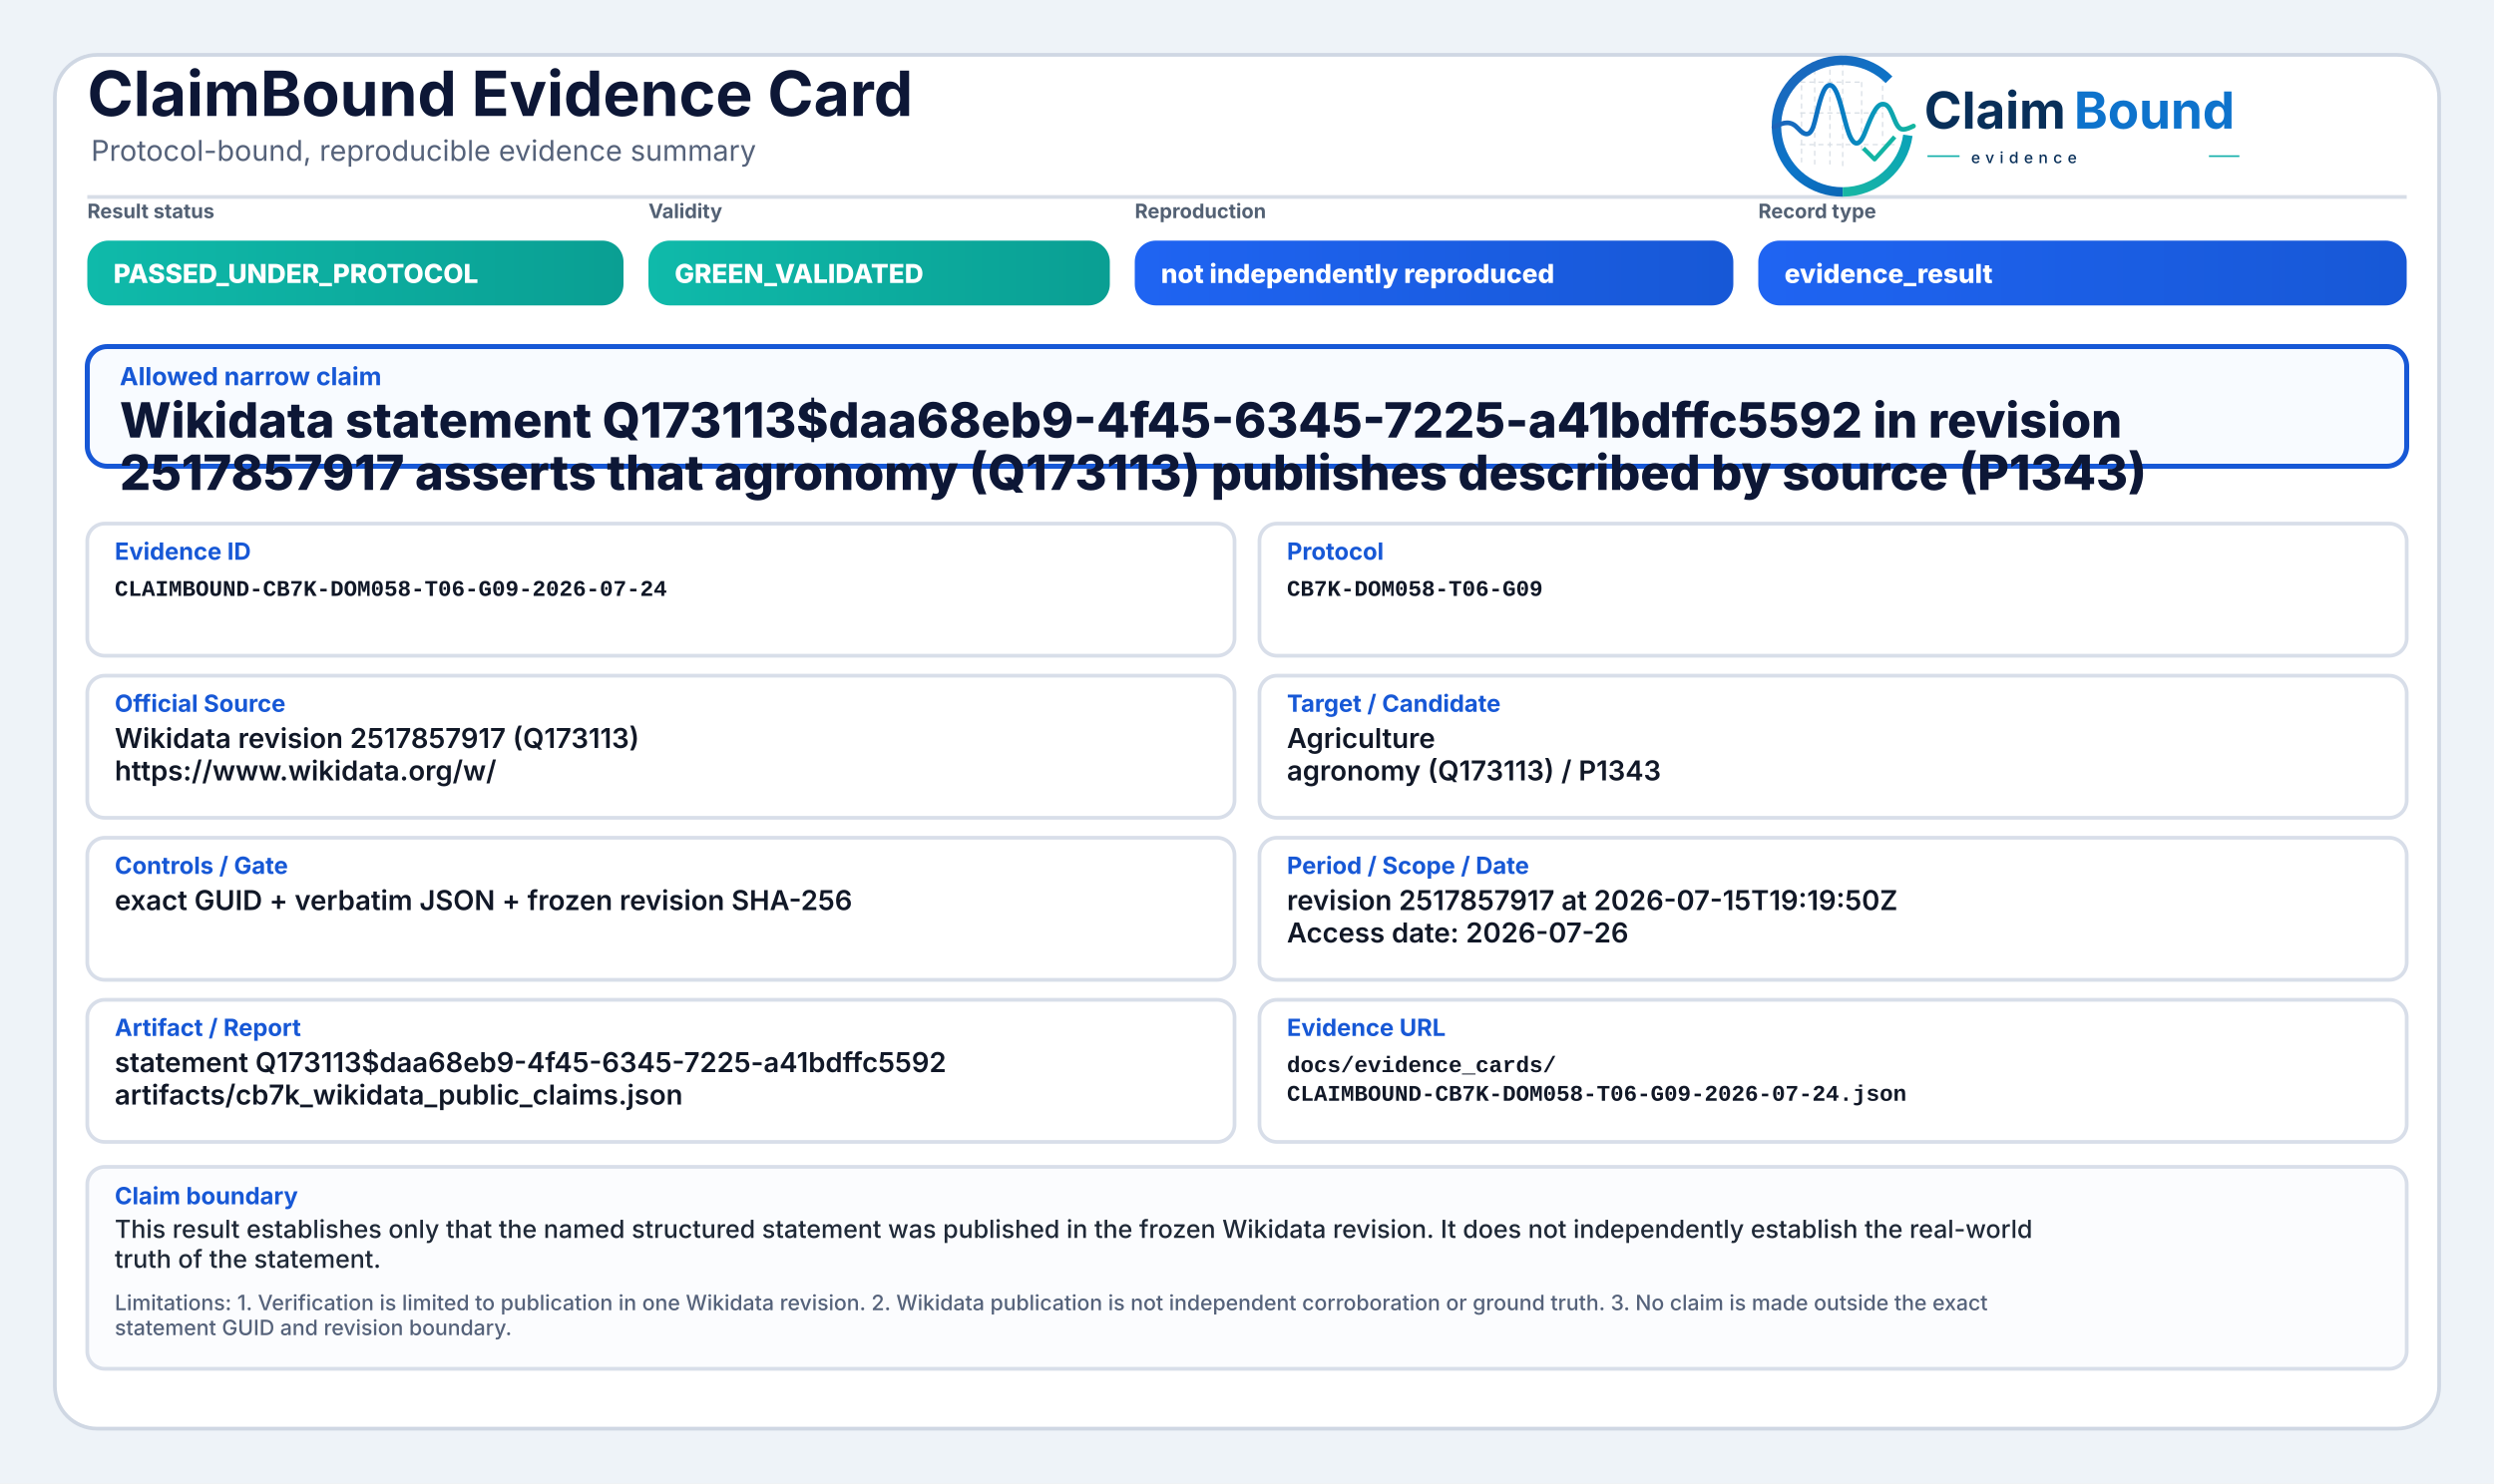
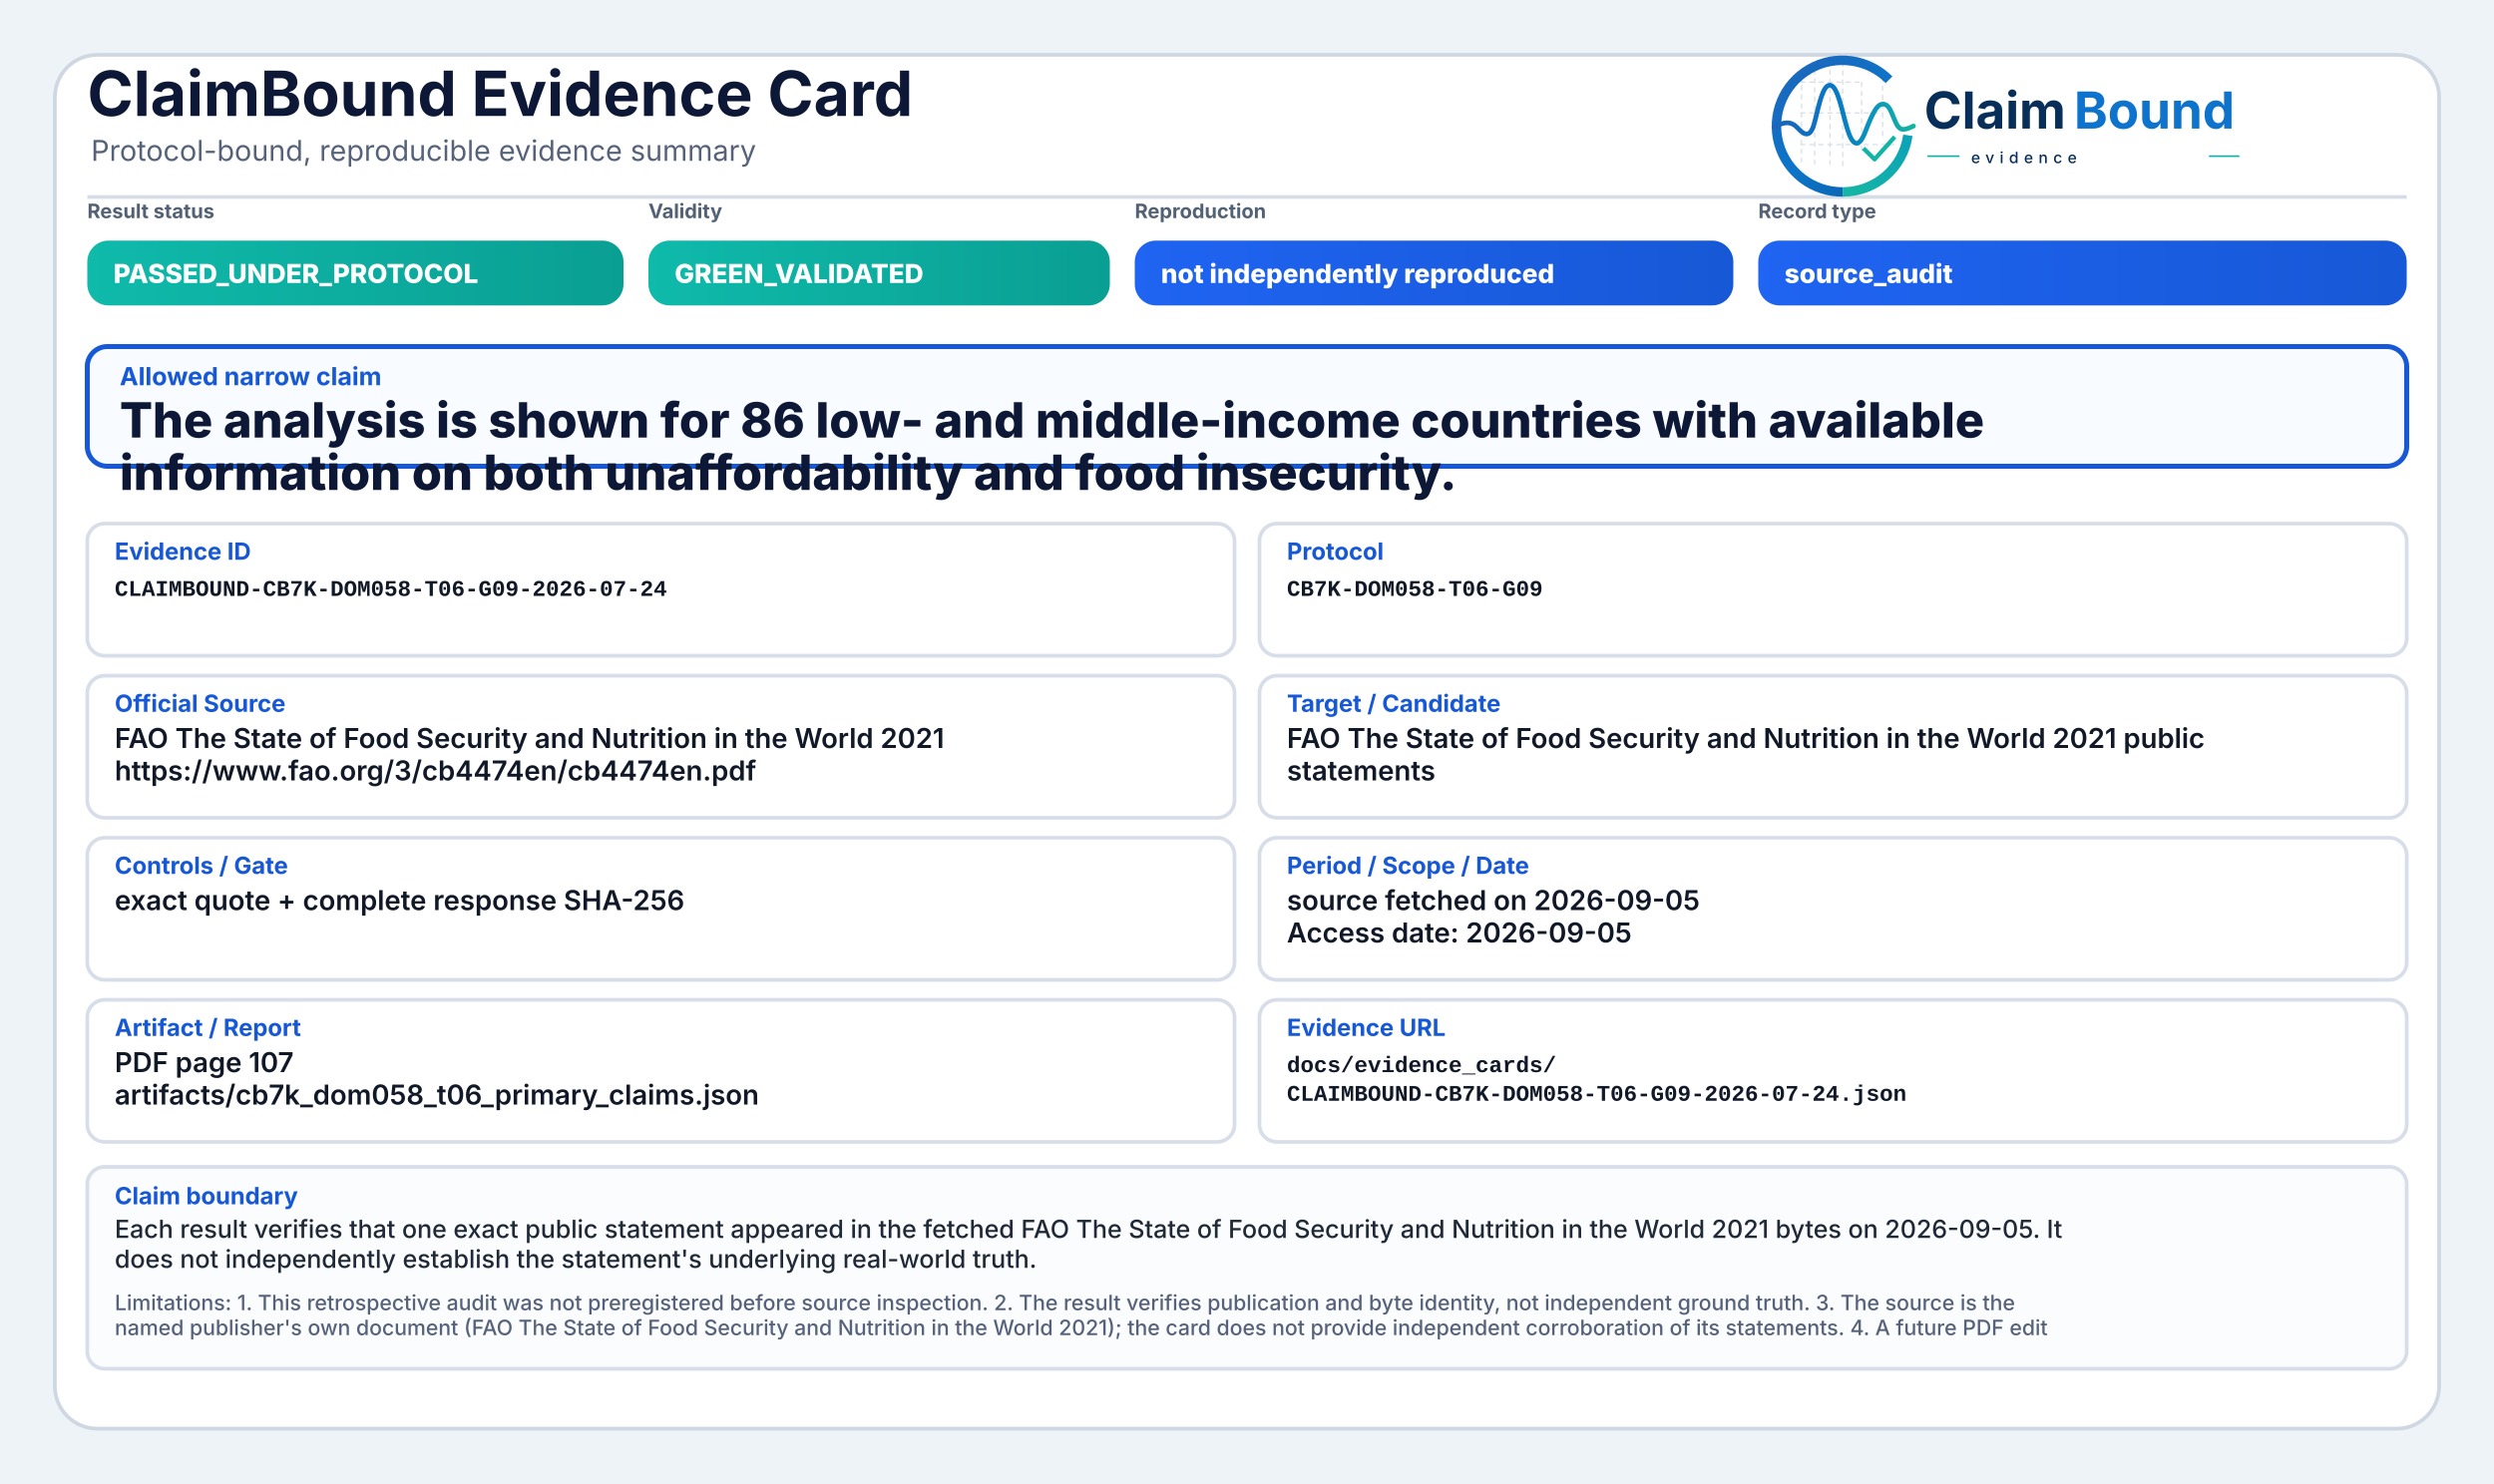
<svg xmlns="http://www.w3.org/2000/svg" width="2000" height="1190" viewBox="0 0 2000 1190" role="img" aria-label="ClaimBound Evidence Card">
  <defs>
    <linearGradient id="greenGrad" x1="0" y1="0" x2="1" y2="0">
      <stop offset="0%" stop-color="#0fbaaa" />
      <stop offset="100%" stop-color="#0a9f93" />
    </linearGradient>
    <linearGradient id="yellowGrad" x1="0" y1="0" x2="1" y2="0">
      <stop offset="0%" stop-color="#fbbf24" />
      <stop offset="100%" stop-color="#d97706" />
    </linearGradient>
    <linearGradient id="amberGrad" x1="0" y1="0" x2="1" y2="0">
      <stop offset="0%" stop-color="#f97316" />
      <stop offset="100%" stop-color="#c2410c" />
    </linearGradient>
    <linearGradient id="redGrad" x1="0" y1="0" x2="1" y2="0">
      <stop offset="0%" stop-color="#ef4444" />
      <stop offset="100%" stop-color="#b91c1c" />
    </linearGradient>
    <linearGradient id="grayGrad" x1="0" y1="0" x2="1" y2="0">
      <stop offset="0%" stop-color="#64748b" />
      <stop offset="100%" stop-color="#475569" />
    </linearGradient>
    <linearGradient id="blueGrad" x1="0" y1="0" x2="1" y2="0">
      <stop offset="0%" stop-color="#1f64f2" />
      <stop offset="100%" stop-color="#1758d6" />
    </linearGradient>
    <linearGradient id="logoRingBlue" x1="73" y1="453" x2="348" y2="793" gradientUnits="userSpaceOnUse">
      <stop offset="0" stop-color="#1E64BA" />
      <stop offset="0.55" stop-color="#0C75C8" />
      <stop offset="1" stop-color="#0A5FAB" />
    </linearGradient>
    <linearGradient id="logoRingTeal" x1="221" y1="792" x2="403" y2="594" gradientUnits="userSpaceOnUse">
      <stop offset="0" stop-color="#18B7A3" />
      <stop offset="1" stop-color="#089EBC" />
    </linearGradient>
    <linearGradient id="logoSignalGradient" x1="61" y1="628" x2="404" y2="628" gradientUnits="userSpaceOnUse">
      <stop offset="0" stop-color="#1E64BA" />
      <stop offset="0.43" stop-color="#0877C4" />
      <stop offset="0.72" stop-color="#0A97BB" />
      <stop offset="1" stop-color="#14B69E" />
    </linearGradient>
  </defs>
  <rect x="0" y="0" width="2000" height="1190" fill="#eef3f8" />
  <rect x="44" y="44" width="1912" height="1102" rx="34" fill="#ffffff" stroke="#cfd7e3" stroke-width="3" />
  <path d="M70 158 H1930" stroke="#d7dde7" stroke-width="3" />
  <text x="70" y="93" font-family="Inter, Segoe UI, Arial, sans-serif" font-size="50" font-weight="750" fill="#0d1736">ClaimBound Evidence Card</text>
  <text x="73" y="129" font-family="Inter, Segoe UI, Arial, sans-serif" font-size="23" font-weight="400" fill="#55627a">Protocol-bound, reproducible evidence summary</text>
  <g aria-label="ClaimBound evidence logo" transform="translate(1415,52) scale(0.33) translate(-40,-478)">
    <g stroke-linecap="butt" stroke-linejoin="round">
      <g stroke="#CBD3DC" stroke-width="3.2" stroke-linecap="round" stroke-dasharray="10 12" opacity="0.72">
        <path d="M130 507V714" />
        <path d="M162 490V719" />
        <path d="M199 491V719" />
        <path d="M230 471V726" />
        <path d="M276 521V690" />
        <path d="M327 508V650" />
        <path d="M128 520H277" />
        <path d="M128 595H327" />
        <path d="M128 672H355" />
      </g>
      <path d="M342.6 514.3A160 160 0 1 0 230 787" fill="none" stroke="url(#logoRingBlue)" stroke-width="23" />
      <path d="M230 787A160 160 0 0 0 388.4 649.3" fill="none" stroke="url(#logoRingTeal)" stroke-width="23" />
      <path d="M63 629.5C87 616.4 104.3 613.6 121.2 632.2C140.7 653.8 153.4 651.6 162.1 616.2C173.8 568.5 182.5 527.5 198.9 527.5C217.5 527.5 228.4 590.6 240.3 630.8C253.4 675.4 268.6 682.8 284.6 641.5C303.5 592.9 315.2 567.6 333.7 574.7C352.6 582 355.7 635.1 376.6 634.9C386.2 634.8 394 630.4 402 626.8" fill="none" stroke="url(#logoSignalGradient)" stroke-width="11.5" stroke-linecap="round" />
      <path d="M284 684.5L307.5 707.7L353 657" fill="none" stroke="#12B4A4" stroke-width="10.5" stroke-linecap="square" />
    </g>
    <text x="428" y="633" font-family="Inter, Segoe UI, Arial, sans-serif" font-size="124" font-weight="750" fill="#082F59" text-rendering="geometricPrecision">Claim</text>
    <text x="792" y="633" font-family="Inter, Segoe UI, Arial, sans-serif" font-size="124" font-weight="750" fill="#0E73CC" text-rendering="geometricPrecision">Bound</text>
    <line x1="436" y1="700" x2="514" y2="700" stroke="#11AFA9" stroke-width="4" />
    <text x="542" y="717" font-family="Inter, Segoe UI, Arial, sans-serif" font-size="38" font-weight="500" letter-spacing="13" fill="#082F59">evidence</text>
    <line x1="1120" y1="700" x2="1194" y2="700" stroke="#11AFA9" stroke-width="4" />
  </g>
  <text x="70" y="175" font-family="Inter, Segoe UI, Arial, sans-serif" font-size="16" font-weight="650" fill="#536174">Result status</text>
  <rect x="70" y="193" width="430" height="52" rx="17" fill="url(#greenGrad)" />
  <text x="91" y="227" font-family="Inter, Segoe UI, Arial, sans-serif" font-size="21" font-weight="800" fill="#ffffff">PASSED_UNDER_PROTOCOL</text>
  <text x="520" y="175" font-family="Inter, Segoe UI, Arial, sans-serif" font-size="16" font-weight="650" fill="#536174">Validity</text>
  <rect x="520" y="193" width="370" height="52" rx="17" fill="url(#greenGrad)" />
  <text x="541" y="227" font-family="Inter, Segoe UI, Arial, sans-serif" font-size="21" font-weight="800" fill="#ffffff">GREEN_VALIDATED</text>
  <text x="910" y="175" font-family="Inter, Segoe UI, Arial, sans-serif" font-size="16" font-weight="650" fill="#536174">Reproduction</text>
  <rect x="910" y="193" width="480" height="52" rx="17" fill="url(#blueGrad)" />
  <text x="931" y="227" font-family="Inter, Segoe UI, Arial, sans-serif" font-size="21" font-weight="800" fill="#ffffff">not independently reproduced</text>
  <text x="1410" y="175" font-family="Inter, Segoe UI, Arial, sans-serif" font-size="16" font-weight="650" fill="#536174">Record type</text>
  <rect x="1410" y="193" width="520" height="52" rx="17" fill="url(#blueGrad)" />
-   <text x="1431" y="227" font-family="Inter, Segoe UI, Arial, sans-serif" font-size="21" font-weight="800" fill="#ffffff">evidence_result</text>
+   <text x="1431" y="227" font-family="Inter, Segoe UI, Arial, sans-serif" font-size="21" font-weight="800" fill="#ffffff">source_audit</text>
  <rect x="70" y="278" width="1860" height="96" rx="16" fill="#f8fbff" stroke="#1758d6" stroke-width="4" />
  <text x="96" y="309" font-family="Inter, Segoe UI, Arial, sans-serif" font-size="20" font-weight="750" fill="#1758d6">Allowed narrow claim</text>
-   <text x="96" y="351" font-family="Inter, Segoe UI, Arial, sans-serif" font-size="39" font-weight="800" fill="#0d1736">Wikidata statement Q173113$daa68eb9-4f45-6345-7225-a41bdffc5592 in revision</text>
-   <text x="96" y="393" font-family="Inter, Segoe UI, Arial, sans-serif" font-size="39" font-weight="800" fill="#0d1736">2517857917 asserts that agronomy (Q173113) publishes described by source (P1343)</text>
+   <text x="96" y="351" font-family="Inter, Segoe UI, Arial, sans-serif" font-size="39" font-weight="800" fill="#0d1736">The analysis is shown for 86 low- and middle-income countries with available</text>
+   <text x="96" y="393" font-family="Inter, Segoe UI, Arial, sans-serif" font-size="39" font-weight="800" fill="#0d1736">information on both unaffordability and food insecurity.</text>
  <rect x="70" y="420" width="920" height="106" rx="14" fill="#ffffff" stroke="#d8dee9" stroke-width="3" />
  <text x="92" y="449" font-family="Inter, Segoe UI, Arial, sans-serif" font-size="19" font-weight="750" fill="#1758d6">Evidence ID</text>
  <text x="92" y="478" font-family="SFMono-Regular, Consolas, Liberation Mono, monospace" font-size="18" font-weight="600" fill="#111827">CLAIMBOUND-CB7K-DOM058-T06-G09-2026-07-24</text>
  <rect x="1010" y="420" width="920" height="106" rx="14" fill="#ffffff" stroke="#d8dee9" stroke-width="3" />
  <text x="1032" y="449" font-family="Inter, Segoe UI, Arial, sans-serif" font-size="19" font-weight="750" fill="#1758d6">Protocol</text>
  <text x="1032" y="478" font-family="SFMono-Regular, Consolas, Liberation Mono, monospace" font-size="18" font-weight="600" fill="#111827">CB7K-DOM058-T06-G09</text>
  <rect x="70" y="542" width="920" height="114" rx="14" fill="#ffffff" stroke="#d8dee9" stroke-width="3" />
  <text x="92" y="571" font-family="Inter, Segoe UI, Arial, sans-serif" font-size="19" font-weight="750" fill="#1758d6">Official Source</text>
-   <text x="92" y="600" font-family="Inter, Segoe UI, Arial, sans-serif" font-size="22" font-weight="600" fill="#111827">Wikidata revision 2517857917 (Q173113)</text>
-   <text x="92" y="626" font-family="Inter, Segoe UI, Arial, sans-serif" font-size="22" font-weight="600" fill="#111827">https://www.wikidata.org/w/</text>
+   <text x="92" y="600" font-family="Inter, Segoe UI, Arial, sans-serif" font-size="22" font-weight="600" fill="#111827">FAO The State of Food Security and Nutrition in the World 2021</text>
+   <text x="92" y="626" font-family="Inter, Segoe UI, Arial, sans-serif" font-size="22" font-weight="600" fill="#111827">https://www.fao.org/3/cb4474en/cb4474en.pdf</text>
  <rect x="1010" y="542" width="920" height="114" rx="14" fill="#ffffff" stroke="#d8dee9" stroke-width="3" />
  <text x="1032" y="571" font-family="Inter, Segoe UI, Arial, sans-serif" font-size="19" font-weight="750" fill="#1758d6">Target / Candidate</text>
-   <text x="1032" y="600" font-family="Inter, Segoe UI, Arial, sans-serif" font-size="22" font-weight="600" fill="#111827">Agriculture</text>
-   <text x="1032" y="626" font-family="Inter, Segoe UI, Arial, sans-serif" font-size="22" font-weight="600" fill="#111827">agronomy (Q173113) / P1343</text>
+   <text x="1032" y="600" font-family="Inter, Segoe UI, Arial, sans-serif" font-size="22" font-weight="600" fill="#111827">FAO The State of Food Security and Nutrition in the World 2021 public</text>
+   <text x="1032" y="626" font-family="Inter, Segoe UI, Arial, sans-serif" font-size="22" font-weight="600" fill="#111827">statements</text>
  <rect x="70" y="672" width="920" height="114" rx="14" fill="#ffffff" stroke="#d8dee9" stroke-width="3" />
  <text x="92" y="701" font-family="Inter, Segoe UI, Arial, sans-serif" font-size="19" font-weight="750" fill="#1758d6">Controls / Gate</text>
-   <text x="92" y="730" font-family="Inter, Segoe UI, Arial, sans-serif" font-size="22" font-weight="600" fill="#111827">exact GUID + verbatim JSON + frozen revision SHA-256</text>
+   <text x="92" y="730" font-family="Inter, Segoe UI, Arial, sans-serif" font-size="22" font-weight="600" fill="#111827">exact quote + complete response SHA-256</text>
  <rect x="1010" y="672" width="920" height="114" rx="14" fill="#ffffff" stroke="#d8dee9" stroke-width="3" />
  <text x="1032" y="701" font-family="Inter, Segoe UI, Arial, sans-serif" font-size="19" font-weight="750" fill="#1758d6">Period / Scope / Date</text>
-   <text x="1032" y="730" font-family="Inter, Segoe UI, Arial, sans-serif" font-size="22" font-weight="600" fill="#111827">revision 2517857917 at 2026-07-15T19:19:50Z</text>
-   <text x="1032" y="756" font-family="Inter, Segoe UI, Arial, sans-serif" font-size="22" font-weight="600" fill="#111827">Access date: 2026-07-26</text>
+   <text x="1032" y="730" font-family="Inter, Segoe UI, Arial, sans-serif" font-size="22" font-weight="600" fill="#111827">source fetched on 2026-09-05</text>
+   <text x="1032" y="756" font-family="Inter, Segoe UI, Arial, sans-serif" font-size="22" font-weight="600" fill="#111827">Access date: 2026-09-05</text>
  <rect x="70" y="802" width="920" height="114" rx="14" fill="#ffffff" stroke="#d8dee9" stroke-width="3" />
  <text x="92" y="831" font-family="Inter, Segoe UI, Arial, sans-serif" font-size="19" font-weight="750" fill="#1758d6">Artifact / Report</text>
-   <text x="92" y="860" font-family="Inter, Segoe UI, Arial, sans-serif" font-size="22" font-weight="600" fill="#111827">statement Q173113$daa68eb9-4f45-6345-7225-a41bdffc5592</text>
-   <text x="92" y="886" font-family="Inter, Segoe UI, Arial, sans-serif" font-size="22" font-weight="600" fill="#111827">artifacts/cb7k_wikidata_public_claims.json</text>
+   <text x="92" y="860" font-family="Inter, Segoe UI, Arial, sans-serif" font-size="22" font-weight="600" fill="#111827">PDF page 107</text>
+   <text x="92" y="886" font-family="Inter, Segoe UI, Arial, sans-serif" font-size="22" font-weight="600" fill="#111827">artifacts/cb7k_dom058_t06_primary_claims.json</text>
  <rect x="1010" y="802" width="920" height="114" rx="14" fill="#ffffff" stroke="#d8dee9" stroke-width="3" />
  <text x="1032" y="831" font-family="Inter, Segoe UI, Arial, sans-serif" font-size="19" font-weight="750" fill="#1758d6">Evidence URL</text>
  <text x="1032" y="860" font-family="SFMono-Regular, Consolas, Liberation Mono, monospace" font-size="18" font-weight="600" fill="#111827">docs/evidence_cards/</text>
  <text x="1032" y="883" font-family="SFMono-Regular, Consolas, Liberation Mono, monospace" font-size="18" font-weight="600" fill="#111827">CLAIMBOUND-CB7K-DOM058-T06-G09-2026-07-24.json</text>
  <rect x="70" y="936" width="1860" height="162" rx="14" fill="#fbfcfe" stroke="#d8dee9" stroke-width="3" />
  <text x="92" y="966" font-family="Inter, Segoe UI, Arial, sans-serif" font-size="19" font-weight="750" fill="#1758d6">Claim boundary</text>
-   <text x="92" y="993" font-family="Inter, Segoe UI, Arial, sans-serif" font-size="20" font-weight="500" fill="#1f2937">This result establishes only that the named structured statement was published in the frozen Wikidata revision. It does not independently establish the real-world</text>
-   <text x="92" y="1017" font-family="Inter, Segoe UI, Arial, sans-serif" font-size="20" font-weight="500" fill="#1f2937">truth of the statement.</text>
-   <text x="92" y="1051" font-family="Inter, Segoe UI, Arial, sans-serif" font-size="17" font-weight="500" fill="#55627a">Limitations: 1. Verification is limited to publication in one Wikidata revision. 2. Wikidata publication is not independent corroboration or ground truth. 3. No claim is made outside the exact</text>
-   <text x="92" y="1071" font-family="Inter, Segoe UI, Arial, sans-serif" font-size="17" font-weight="500" fill="#55627a">statement GUID and revision boundary.</text>
+   <text x="92" y="993" font-family="Inter, Segoe UI, Arial, sans-serif" font-size="20" font-weight="500" fill="#1f2937">Each result verifies that one exact public statement appeared in the fetched FAO The State of Food Security and Nutrition in the World 2021 bytes on 2026-09-05. It</text>
+   <text x="92" y="1017" font-family="Inter, Segoe UI, Arial, sans-serif" font-size="20" font-weight="500" fill="#1f2937">does not independently establish the statement's underlying real-world truth.</text>
+   <text x="92" y="1051" font-family="Inter, Segoe UI, Arial, sans-serif" font-size="17" font-weight="500" fill="#55627a">Limitations: 1. This retrospective audit was not preregistered before source inspection. 2. The result verifies publication and byte identity, not independent ground truth. 3. The source is the</text>
+   <text x="92" y="1071" font-family="Inter, Segoe UI, Arial, sans-serif" font-size="17" font-weight="500" fill="#55627a">named publisher's own document (FAO The State of Food Security and Nutrition in the World 2021); the card does not provide independent corroboration of its statements. 4. A future PDF edit</text>
</svg>
